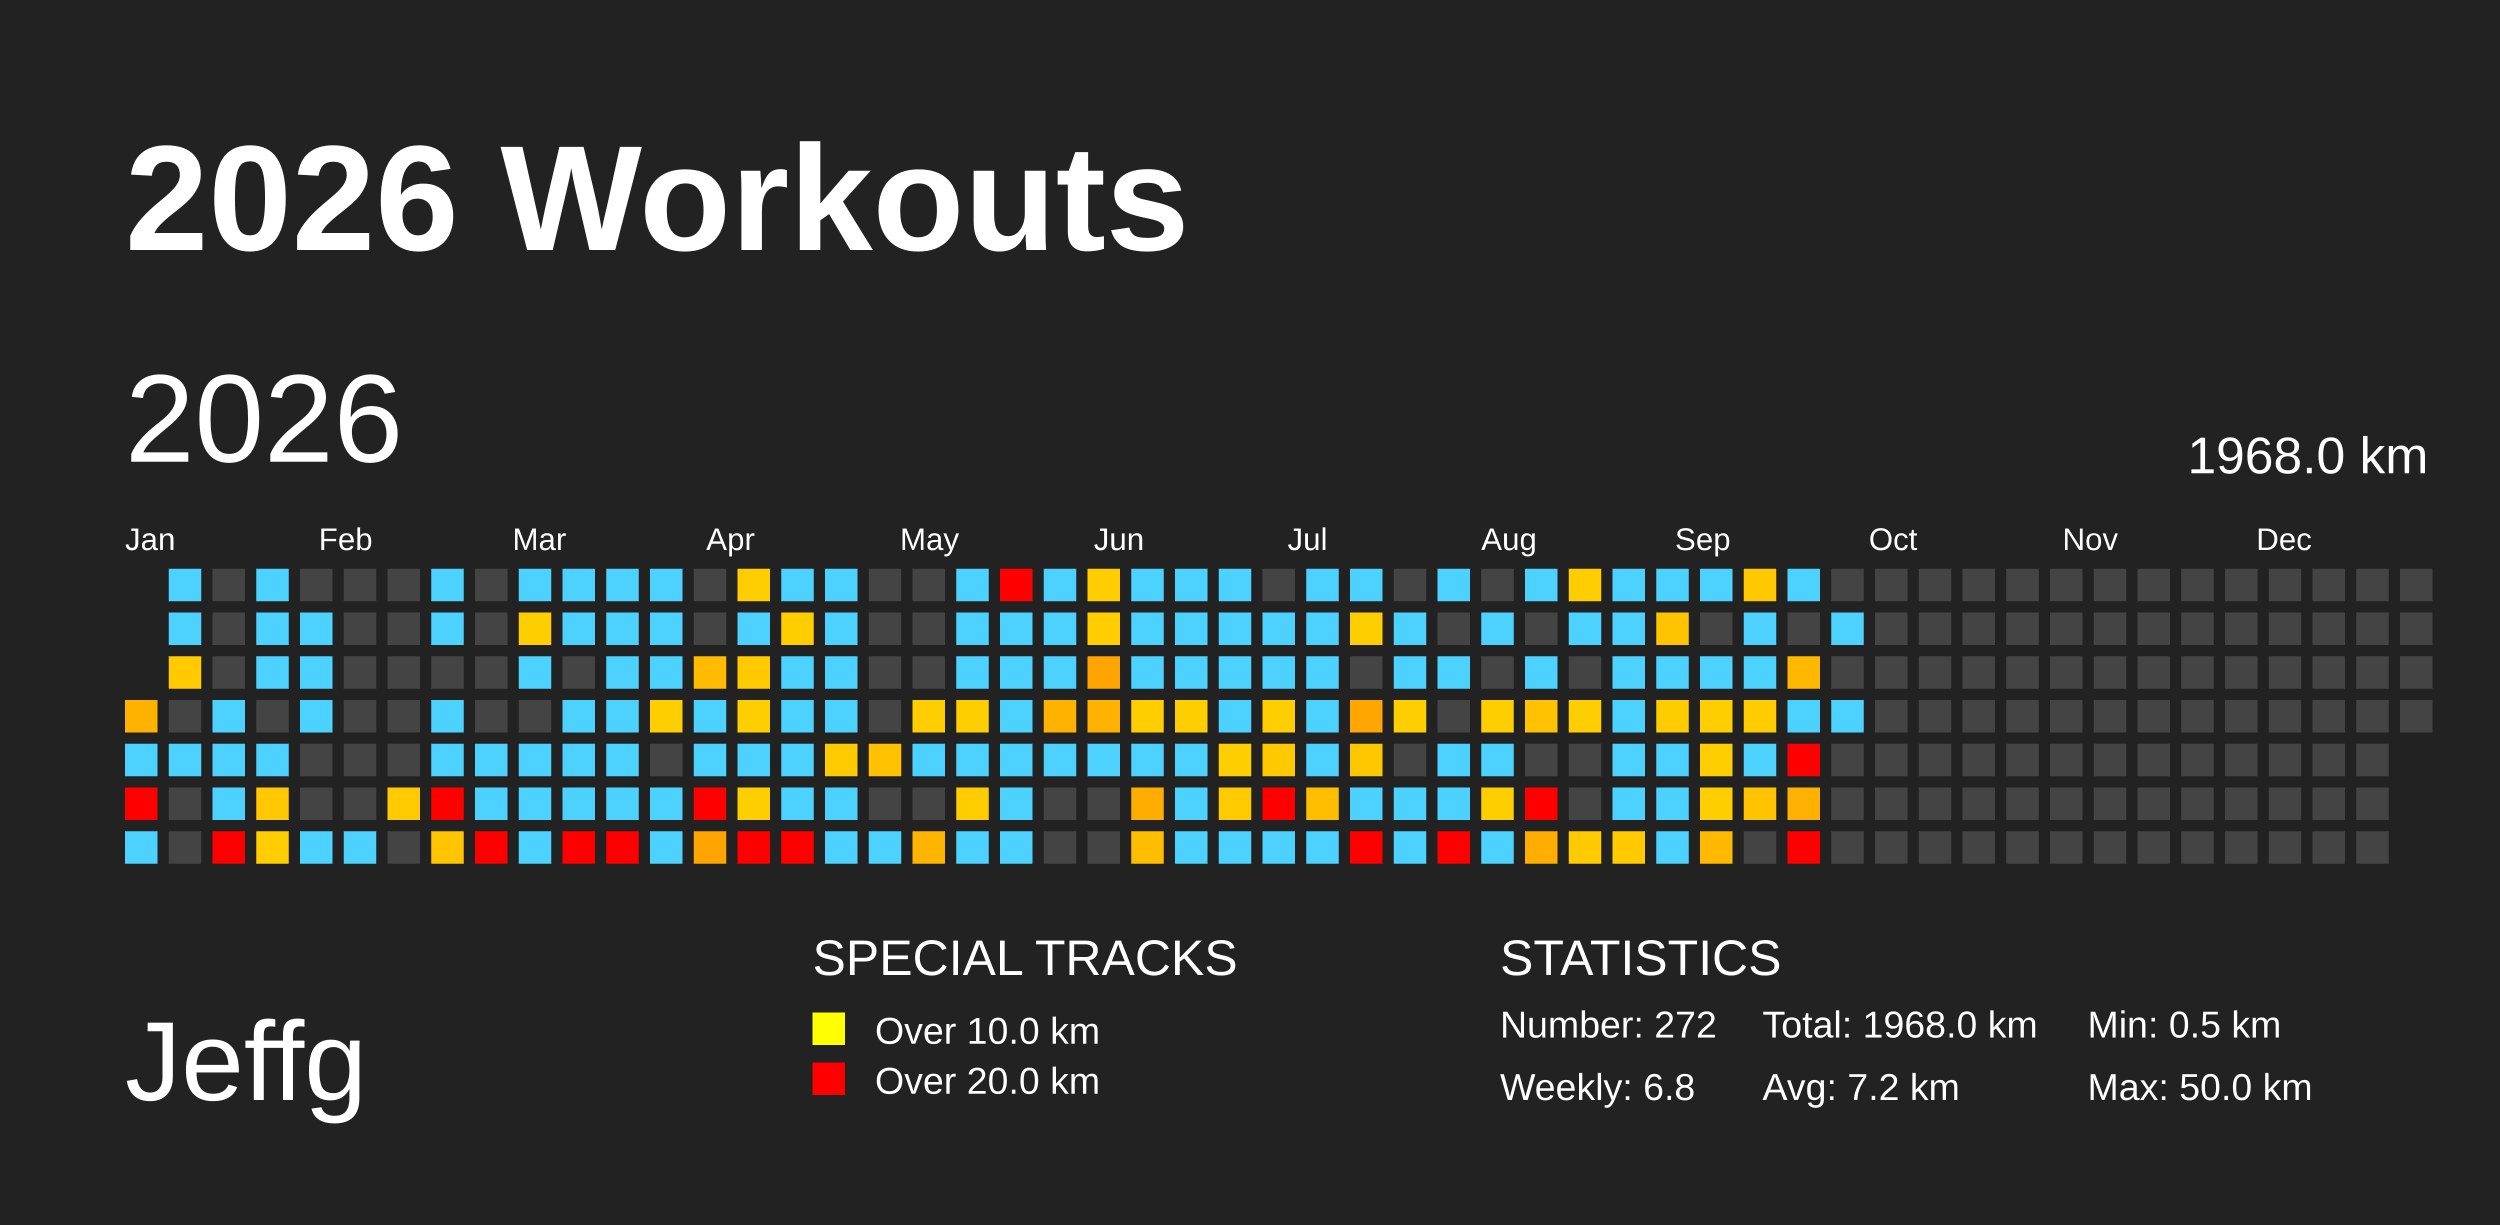
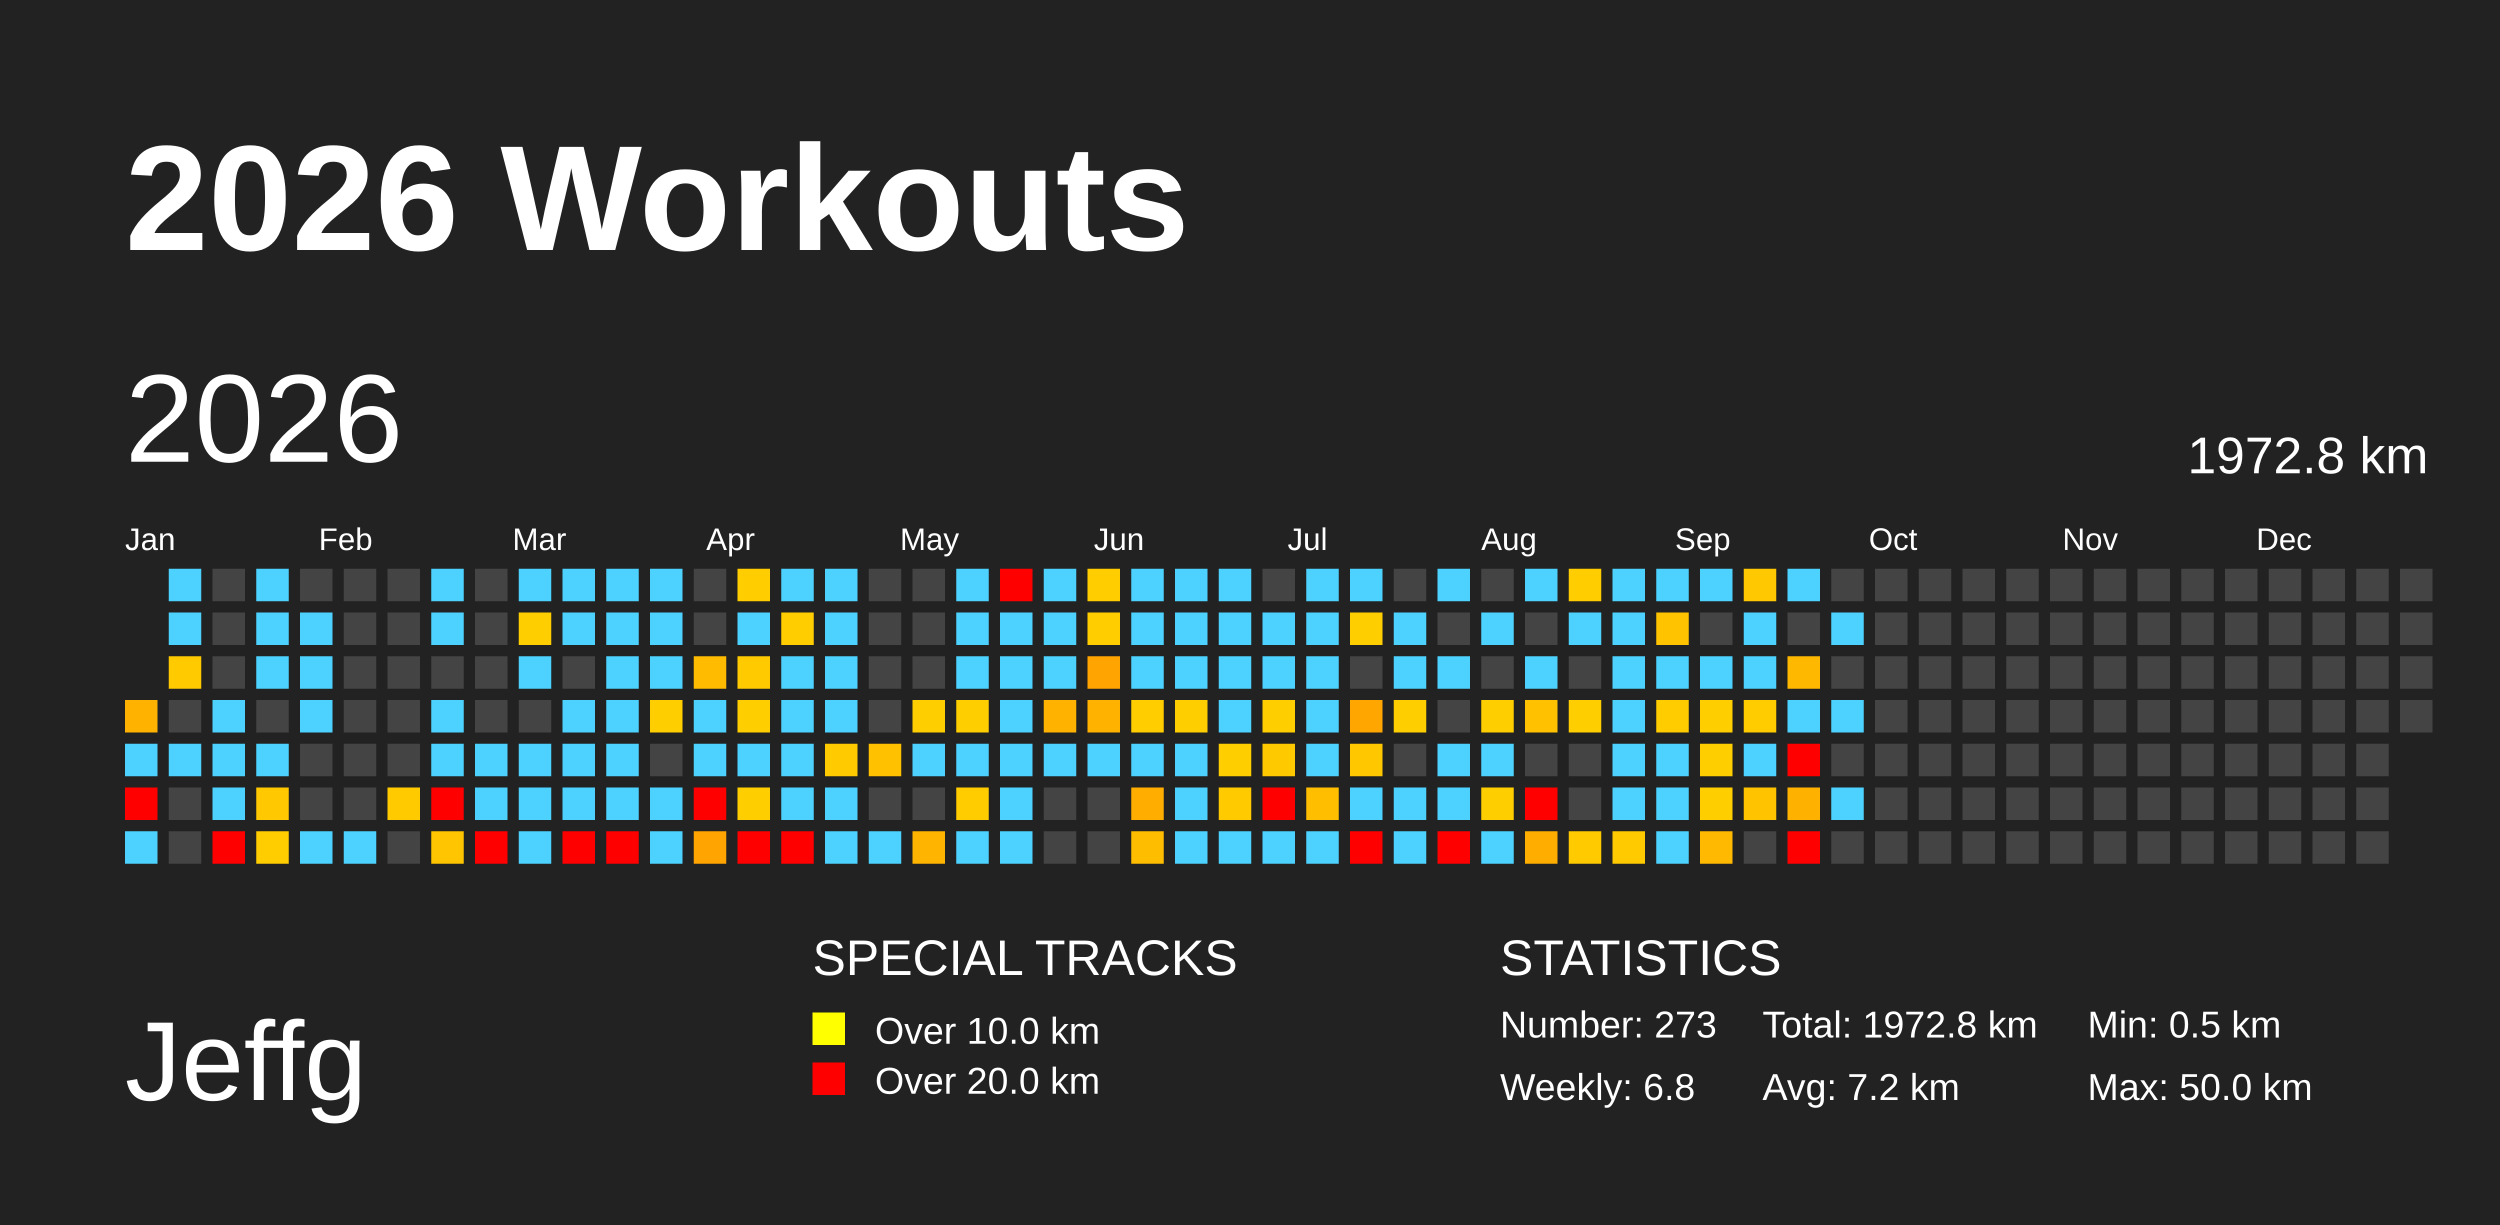
<svg xmlns="http://www.w3.org/2000/svg" baseProfile="full" height="98mm" version="1.1" viewBox="0,0,200,98" width="200mm">
  <defs />
  <rect fill="#222222" height="98" width="200" x="0" y="0" />
  <text fill="#FFFFFF" style="font-size:12px; font-family:Arial; font-weight:bold;" x="10" y="20">2026 Workouts</text>
  <text fill="#FFFFFF" style="font-size:9px; font-family:Arial" x="10" y="88">Jeffg</text>
  <text fill="#FFFFFF" style="font-size:4px; font-family:Arial" x="65" y="78">SPECIAL TRACKS</text>
  <rect fill="yellow" height="2.6" width="2.6" x="65" y="81" />
  <text fill="#FFFFFF" style="font-size:3px; font-family:Arial" x="70" y="83.5">Over 10.0 km</text>
  <rect fill="red" height="2.6" width="2.6" x="65" y="85" />
  <text fill="#FFFFFF" style="font-size:3px; font-family:Arial" x="70" y="87.5">Over 20.0 km</text>
  <text fill="#FFFFFF" style="font-size:4px; font-family:Arial" x="120" y="78">STATISTICS</text>
-   <text fill="#FFFFFF" style="font-size:3px; font-family:Arial" x="120" y="83">Number: 272</text>
+   <text fill="#FFFFFF" style="font-size:3px; font-family:Arial" x="120" y="83">Number: 273</text>
  <text fill="#FFFFFF" style="font-size:3px; font-family:Arial" x="120" y="88">Weekly: 6.8</text>
-   <text fill="#FFFFFF" style="font-size:3px; font-family:Arial" x="141" y="83">Total: 1968.0 km</text>
+   <text fill="#FFFFFF" style="font-size:3px; font-family:Arial" x="141" y="83">Total: 1972.8 km</text>
  <text fill="#FFFFFF" style="font-size:3px; font-family:Arial" x="141" y="88">Avg: 7.2 km</text>
  <text fill="#FFFFFF" style="font-size:3px; font-family:Arial" x="167" y="83">Min: 0.5 km</text>
  <text fill="#FFFFFF" style="font-size:3px; font-family:Arial" x="167" y="88">Max: 50.0 km</text>
  <text dominant-baseline="hanging" fill="#FFFFFF" style="font-size:10.0px; font-family:Arial;" x="10" y="30">2026</text>
-   <text dominant-baseline="hanging" fill="#FFFFFF" style="font-size:4.125px; font-family:Arial;" x="175" y="35">1968.0 km</text>
+   <text dominant-baseline="hanging" fill="#FFFFFF" style="font-size:4.125px; font-family:Arial;" x="175" y="35">1972.8 km</text>
  <text fill="#FFFFFF" style="font-size:2.5px; font-family:Arial" x="10.0" y="44">Jan</text>
  <text fill="#FFFFFF" style="font-size:2.5px; font-family:Arial" x="25.5" y="44">Feb</text>
  <text fill="#FFFFFF" style="font-size:2.5px; font-family:Arial" x="41.0" y="44">Mar</text>
  <text fill="#FFFFFF" style="font-size:2.5px; font-family:Arial" x="56.5" y="44">Apr</text>
  <text fill="#FFFFFF" style="font-size:2.5px; font-family:Arial" x="72.0" y="44">May</text>
  <text fill="#FFFFFF" style="font-size:2.5px; font-family:Arial" x="87.5" y="44">Jun</text>
  <text fill="#FFFFFF" style="font-size:2.5px; font-family:Arial" x="103.0" y="44">Jul</text>
  <text fill="#FFFFFF" style="font-size:2.5px; font-family:Arial" x="118.5" y="44">Aug</text>
  <text fill="#FFFFFF" style="font-size:2.5px; font-family:Arial" x="134.0" y="44">Sep</text>
  <text fill="#FFFFFF" style="font-size:2.5px; font-family:Arial" x="149.5" y="44">Oct</text>
  <text fill="#FFFFFF" style="font-size:2.5px; font-family:Arial" x="165.0" y="44">Nov</text>
  <text fill="#FFFFFF" style="font-size:2.5px; font-family:Arial" x="180.5" y="44">Dec</text>
  <rect fill="#ffb300" height="2.6" width="2.6" x="10.0" y="56.0" />
  <rect fill="#4dd2ff" height="2.6" width="2.6" x="10.0" y="59.5" />
  <rect fill="red" height="2.6" width="2.6" x="10.0" y="63.0" />
  <rect fill="#4dd2ff" height="2.6" width="2.6" x="10.0" y="66.5" />
  <rect fill="#4dd2ff" height="2.6" width="2.6" x="13.5" y="45.5" />
  <rect fill="#4dd2ff" height="2.6" width="2.6" x="13.5" y="49.0" />
  <rect fill="#ffcb00" height="2.6" width="2.6" x="13.5" y="52.5" />
  <rect fill="#444444" height="2.6" width="2.6" x="13.5" y="56.0" />
  <rect fill="#4dd2ff" height="2.6" width="2.6" x="13.5" y="59.5" />
  <rect fill="#444444" height="2.6" width="2.6" x="13.5" y="63.0" />
  <rect fill="#444444" height="2.6" width="2.6" x="13.5" y="66.5" />
  <rect fill="#444444" height="2.6" width="2.6" x="17.0" y="45.5" />
  <rect fill="#444444" height="2.6" width="2.6" x="17.0" y="49.0" />
  <rect fill="#444444" height="2.6" width="2.6" x="17.0" y="52.5" />
  <rect fill="#4dd2ff" height="2.6" width="2.6" x="17.0" y="56.0" />
  <rect fill="#4dd2ff" height="2.6" width="2.6" x="17.0" y="59.5" />
  <rect fill="#4dd2ff" height="2.6" width="2.6" x="17.0" y="63.0" />
  <rect fill="red" height="2.6" width="2.6" x="17.0" y="66.5" />
  <rect fill="#4dd2ff" height="2.6" width="2.6" x="20.5" y="45.5" />
  <rect fill="#4dd2ff" height="2.6" width="2.6" x="20.5" y="49.0" />
  <rect fill="#4dd2ff" height="2.6" width="2.6" x="20.5" y="52.5" />
  <rect fill="#444444" height="2.6" width="2.6" x="20.5" y="56.0" />
  <rect fill="#4dd2ff" height="2.6" width="2.6" x="20.5" y="59.5" />
  <rect fill="#ffc800" height="2.6" width="2.6" x="20.5" y="63.0" />
  <rect fill="#ffcd00" height="2.6" width="2.6" x="20.5" y="66.5" />
  <rect fill="#444444" height="2.6" width="2.6" x="24.0" y="45.5" />
  <rect fill="#4dd2ff" height="2.6" width="2.6" x="24.0" y="49.0" />
  <rect fill="#4dd2ff" height="2.6" width="2.6" x="24.0" y="52.5" />
  <rect fill="#4dd2ff" height="2.6" width="2.6" x="24.0" y="56.0" />
  <rect fill="#444444" height="2.6" width="2.6" x="24.0" y="59.5" />
  <rect fill="#444444" height="2.6" width="2.6" x="24.0" y="63.0" />
  <rect fill="#4dd2ff" height="2.6" width="2.6" x="24.0" y="66.5" />
  <rect fill="#444444" height="2.6" width="2.6" x="27.5" y="45.5" />
  <rect fill="#444444" height="2.6" width="2.6" x="27.5" y="49.0" />
  <rect fill="#444444" height="2.6" width="2.6" x="27.5" y="52.5" />
  <rect fill="#444444" height="2.6" width="2.6" x="27.5" y="56.0" />
  <rect fill="#444444" height="2.6" width="2.6" x="27.5" y="59.5" />
  <rect fill="#444444" height="2.6" width="2.6" x="27.5" y="63.0" />
  <rect fill="#4dd2ff" height="2.6" width="2.6" x="27.5" y="66.5" />
  <rect fill="#444444" height="2.6" width="2.6" x="31.0" y="45.5" />
  <rect fill="#444444" height="2.6" width="2.6" x="31.0" y="49.0" />
  <rect fill="#444444" height="2.6" width="2.6" x="31.0" y="52.5" />
  <rect fill="#444444" height="2.6" width="2.6" x="31.0" y="56.0" />
  <rect fill="#444444" height="2.6" width="2.6" x="31.0" y="59.5" />
  <rect fill="#ffca00" height="2.6" width="2.6" x="31.0" y="63.0" />
  <rect fill="#444444" height="2.6" width="2.6" x="31.0" y="66.5" />
  <rect fill="#4dd2ff" height="2.6" width="2.6" x="34.5" y="45.5" />
  <rect fill="#4dd2ff" height="2.6" width="2.6" x="34.5" y="49.0" />
  <rect fill="#444444" height="2.6" width="2.6" x="34.5" y="52.5" />
  <rect fill="#4dd2ff" height="2.6" width="2.6" x="34.5" y="56.0" />
  <rect fill="#4dd2ff" height="2.6" width="2.6" x="34.5" y="59.5" />
  <rect fill="red" height="2.6" width="2.6" x="34.5" y="63.0" />
  <rect fill="#ffc500" height="2.6" width="2.6" x="34.5" y="66.5" />
  <rect fill="#444444" height="2.6" width="2.6" x="38.0" y="45.5" />
  <rect fill="#444444" height="2.6" width="2.6" x="38.0" y="49.0" />
  <rect fill="#444444" height="2.6" width="2.6" x="38.0" y="52.5" />
  <rect fill="#444444" height="2.6" width="2.6" x="38.0" y="56.0" />
  <rect fill="#4dd2ff" height="2.6" width="2.6" x="38.0" y="59.5" />
  <rect fill="#4dd2ff" height="2.6" width="2.6" x="38.0" y="63.0" />
  <rect fill="red" height="2.6" width="2.6" x="38.0" y="66.5" />
  <rect fill="#4dd2ff" height="2.6" width="2.6" x="41.5" y="45.5" />
  <rect fill="#ffce00" height="2.6" width="2.6" x="41.5" y="49.0" />
  <rect fill="#4dd2ff" height="2.6" width="2.6" x="41.5" y="52.5" />
  <rect fill="#444444" height="2.6" width="2.6" x="41.5" y="56.0" />
  <rect fill="#4dd2ff" height="2.6" width="2.6" x="41.5" y="59.5" />
  <rect fill="#4dd2ff" height="2.6" width="2.6" x="41.5" y="63.0" />
  <rect fill="#4dd2ff" height="2.6" width="2.6" x="41.5" y="66.5" />
  <rect fill="#4dd2ff" height="2.6" width="2.6" x="45.0" y="45.5" />
  <rect fill="#4dd2ff" height="2.6" width="2.6" x="45.0" y="49.0" />
  <rect fill="#444444" height="2.6" width="2.6" x="45.0" y="52.5" />
  <rect fill="#4dd2ff" height="2.6" width="2.6" x="45.0" y="56.0" />
  <rect fill="#4dd2ff" height="2.6" width="2.6" x="45.0" y="59.5" />
  <rect fill="#4dd2ff" height="2.6" width="2.6" x="45.0" y="63.0" />
  <rect fill="red" height="2.6" width="2.6" x="45.0" y="66.5" />
  <rect fill="#4dd2ff" height="2.6" width="2.6" x="48.5" y="45.5" />
  <rect fill="#4dd2ff" height="2.6" width="2.6" x="48.5" y="49.0" />
  <rect fill="#4dd2ff" height="2.6" width="2.6" x="48.5" y="52.5" />
  <rect fill="#4dd2ff" height="2.6" width="2.6" x="48.5" y="56.0" />
  <rect fill="#4dd2ff" height="2.6" width="2.6" x="48.5" y="59.5" />
  <rect fill="#4dd2ff" height="2.6" width="2.6" x="48.5" y="63.0" />
  <rect fill="red" height="2.6" width="2.6" x="48.5" y="66.5" />
  <rect fill="#4dd2ff" height="2.6" width="2.6" x="52.0" y="45.5" />
  <rect fill="#4dd2ff" height="2.6" width="2.6" x="52.0" y="49.0" />
  <rect fill="#4dd2ff" height="2.6" width="2.6" x="52.0" y="52.5" />
  <rect fill="#ffce00" height="2.6" width="2.6" x="52.0" y="56.0" />
  <rect fill="#444444" height="2.6" width="2.6" x="52.0" y="59.5" />
  <rect fill="#4dd2ff" height="2.6" width="2.6" x="52.0" y="63.0" />
  <rect fill="#4dd2ff" height="2.6" width="2.6" x="52.0" y="66.5" />
  <rect fill="#444444" height="2.6" width="2.6" x="55.5" y="45.5" />
  <rect fill="#444444" height="2.6" width="2.6" x="55.5" y="49.0" />
  <rect fill="#ffbb00" height="2.6" width="2.6" x="55.5" y="52.5" />
  <rect fill="#4dd2ff" height="2.6" width="2.6" x="55.5" y="56.0" />
  <rect fill="#4dd2ff" height="2.6" width="2.6" x="55.5" y="59.5" />
  <rect fill="red" height="2.6" width="2.6" x="55.5" y="63.0" />
  <rect fill="#ffa400" height="2.6" width="2.6" x="55.5" y="66.5" />
  <rect fill="#ffcd00" height="2.6" width="2.6" x="59.0" y="45.5" />
  <rect fill="#4dd2ff" height="2.6" width="2.6" x="59.0" y="49.0" />
  <rect fill="#ffca00" height="2.6" width="2.6" x="59.0" y="52.5" />
  <rect fill="#ffce00" height="2.6" width="2.6" x="59.0" y="56.0" />
  <rect fill="#4dd2ff" height="2.6" width="2.6" x="59.0" y="59.5" />
  <rect fill="#ffce00" height="2.6" width="2.6" x="59.0" y="63.0" />
  <rect fill="red" height="2.6" width="2.6" x="59.0" y="66.5" />
  <rect fill="#4dd2ff" height="2.6" width="2.6" x="62.5" y="45.5" />
  <rect fill="#ffcd00" height="2.6" width="2.6" x="62.5" y="49.0" />
  <rect fill="#4dd2ff" height="2.6" width="2.6" x="62.5" y="52.5" />
  <rect fill="#4dd2ff" height="2.6" width="2.6" x="62.5" y="56.0" />
  <rect fill="#4dd2ff" height="2.6" width="2.6" x="62.5" y="59.5" />
  <rect fill="#4dd2ff" height="2.6" width="2.6" x="62.5" y="63.0" />
  <rect fill="red" height="2.6" width="2.6" x="62.5" y="66.5" />
  <rect fill="#4dd2ff" height="2.6" width="2.6" x="66.0" y="45.5" />
  <rect fill="#4dd2ff" height="2.6" width="2.6" x="66.0" y="49.0" />
  <rect fill="#4dd2ff" height="2.6" width="2.6" x="66.0" y="52.5" />
  <rect fill="#4dd2ff" height="2.6" width="2.6" x="66.0" y="56.0" />
  <rect fill="#ffcb00" height="2.6" width="2.6" x="66.0" y="59.5" />
  <rect fill="#4dd2ff" height="2.6" width="2.6" x="66.0" y="63.0" />
  <rect fill="#4dd2ff" height="2.6" width="2.6" x="66.0" y="66.5" />
  <rect fill="#444444" height="2.6" width="2.6" x="69.5" y="45.5" />
  <rect fill="#444444" height="2.6" width="2.6" x="69.5" y="49.0" />
  <rect fill="#444444" height="2.6" width="2.6" x="69.5" y="52.5" />
  <rect fill="#444444" height="2.6" width="2.6" x="69.5" y="56.0" />
  <rect fill="#ffc100" height="2.6" width="2.6" x="69.5" y="59.5" />
  <rect fill="#444444" height="2.6" width="2.6" x="69.5" y="63.0" />
  <rect fill="#4dd2ff" height="2.6" width="2.6" x="69.5" y="66.5" />
  <rect fill="#444444" height="2.6" width="2.6" x="73.0" y="45.5" />
  <rect fill="#444444" height="2.6" width="2.6" x="73.0" y="49.0" />
  <rect fill="#444444" height="2.6" width="2.6" x="73.0" y="52.5" />
  <rect fill="#ffce00" height="2.6" width="2.6" x="73.0" y="56.0" />
  <rect fill="#4dd2ff" height="2.6" width="2.6" x="73.0" y="59.5" />
  <rect fill="#444444" height="2.6" width="2.6" x="73.0" y="63.0" />
  <rect fill="#ffb400" height="2.6" width="2.6" x="73.0" y="66.5" />
  <rect fill="#4dd2ff" height="2.6" width="2.6" x="76.5" y="45.5" />
  <rect fill="#4dd2ff" height="2.6" width="2.6" x="76.5" y="49.0" />
  <rect fill="#4dd2ff" height="2.6" width="2.6" x="76.5" y="52.5" />
  <rect fill="#ffce00" height="2.6" width="2.6" x="76.5" y="56.0" />
  <rect fill="#4dd2ff" height="2.6" width="2.6" x="76.5" y="59.5" />
  <rect fill="#ffcc00" height="2.6" width="2.6" x="76.5" y="63.0" />
  <rect fill="#4dd2ff" height="2.6" width="2.6" x="76.5" y="66.5" />
  <rect fill="red" height="2.6" width="2.6" x="80.0" y="45.5" />
  <rect fill="#4dd2ff" height="2.6" width="2.6" x="80.0" y="49.0" />
  <rect fill="#4dd2ff" height="2.6" width="2.6" x="80.0" y="52.5" />
  <rect fill="#4dd2ff" height="2.6" width="2.6" x="80.0" y="56.0" />
  <rect fill="#4dd2ff" height="2.6" width="2.6" x="80.0" y="59.5" />
  <rect fill="#4dd2ff" height="2.6" width="2.6" x="80.0" y="63.0" />
  <rect fill="#4dd2ff" height="2.6" width="2.6" x="80.0" y="66.5" />
  <rect fill="#4dd2ff" height="2.6" width="2.6" x="83.5" y="45.5" />
  <rect fill="#4dd2ff" height="2.6" width="2.6" x="83.5" y="49.0" />
  <rect fill="#4dd2ff" height="2.6" width="2.6" x="83.5" y="52.5" />
  <rect fill="#ffb300" height="2.6" width="2.6" x="83.5" y="56.0" />
  <rect fill="#4dd2ff" height="2.6" width="2.6" x="83.5" y="59.5" />
  <rect fill="#444444" height="2.6" width="2.6" x="83.5" y="63.0" />
  <rect fill="#444444" height="2.6" width="2.6" x="83.5" y="66.5" />
  <rect fill="#ffcd00" height="2.6" width="2.6" x="87.0" y="45.5" />
  <rect fill="#ffcd00" height="2.6" width="2.6" x="87.0" y="49.0" />
  <rect fill="#ffa400" height="2.6" width="2.6" x="87.0" y="52.5" />
  <rect fill="#ffb200" height="2.6" width="2.6" x="87.0" y="56.0" />
  <rect fill="#4dd2ff" height="2.6" width="2.6" x="87.0" y="59.5" />
  <rect fill="#444444" height="2.6" width="2.6" x="87.0" y="63.0" />
  <rect fill="#444444" height="2.6" width="2.6" x="87.0" y="66.5" />
  <rect fill="#4dd2ff" height="2.6" width="2.6" x="90.5" y="45.5" />
  <rect fill="#4dd2ff" height="2.6" width="2.6" x="90.5" y="49.0" />
  <rect fill="#4dd2ff" height="2.6" width="2.6" x="90.5" y="52.5" />
  <rect fill="#ffcd00" height="2.6" width="2.6" x="90.5" y="56.0" />
  <rect fill="#4dd2ff" height="2.6" width="2.6" x="90.5" y="59.5" />
  <rect fill="#ffae00" height="2.6" width="2.6" x="90.5" y="63.0" />
  <rect fill="#ffbd00" height="2.6" width="2.6" x="90.5" y="66.5" />
  <rect fill="#4dd2ff" height="2.6" width="2.6" x="94.0" y="45.5" />
  <rect fill="#4dd2ff" height="2.6" width="2.6" x="94.0" y="49.0" />
  <rect fill="#4dd2ff" height="2.6" width="2.6" x="94.0" y="52.5" />
  <rect fill="#ffce00" height="2.6" width="2.6" x="94.0" y="56.0" />
  <rect fill="#4dd2ff" height="2.6" width="2.6" x="94.0" y="59.5" />
  <rect fill="#4dd2ff" height="2.6" width="2.6" x="94.0" y="63.0" />
  <rect fill="#4dd2ff" height="2.6" width="2.6" x="94.0" y="66.5" />
  <rect fill="#4dd2ff" height="2.6" width="2.6" x="97.5" y="45.5" />
  <rect fill="#4dd2ff" height="2.6" width="2.6" x="97.5" y="49.0" />
  <rect fill="#4dd2ff" height="2.6" width="2.6" x="97.5" y="52.5" />
  <rect fill="#4dd2ff" height="2.6" width="2.6" x="97.5" y="56.0" />
  <rect fill="#ffce00" height="2.6" width="2.6" x="97.5" y="59.5" />
  <rect fill="#ffcb00" height="2.6" width="2.6" x="97.5" y="63.0" />
  <rect fill="#4dd2ff" height="2.6" width="2.6" x="97.5" y="66.5" />
  <rect fill="#444444" height="2.6" width="2.6" x="101.0" y="45.5" />
  <rect fill="#4dd2ff" height="2.6" width="2.6" x="101.0" y="49.0" />
  <rect fill="#4dd2ff" height="2.6" width="2.6" x="101.0" y="52.5" />
  <rect fill="#ffce00" height="2.6" width="2.6" x="101.0" y="56.0" />
  <rect fill="#ffc900" height="2.6" width="2.6" x="101.0" y="59.5" />
  <rect fill="red" height="2.6" width="2.6" x="101.0" y="63.0" />
  <rect fill="#4dd2ff" height="2.6" width="2.6" x="101.0" y="66.5" />
  <rect fill="#4dd2ff" height="2.6" width="2.6" x="104.5" y="45.5" />
  <rect fill="#4dd2ff" height="2.6" width="2.6" x="104.5" y="49.0" />
  <rect fill="#4dd2ff" height="2.6" width="2.6" x="104.5" y="52.5" />
  <rect fill="#4dd2ff" height="2.6" width="2.6" x="104.5" y="56.0" />
  <rect fill="#4dd2ff" height="2.6" width="2.6" x="104.5" y="59.5" />
  <rect fill="#ffbf00" height="2.6" width="2.6" x="104.5" y="63.0" />
  <rect fill="#4dd2ff" height="2.6" width="2.6" x="104.5" y="66.5" />
  <rect fill="#4dd2ff" height="2.6" width="2.6" x="108.0" y="45.5" />
  <rect fill="#ffce00" height="2.6" width="2.6" x="108.0" y="49.0" />
  <rect fill="#444444" height="2.6" width="2.6" x="108.0" y="52.5" />
  <rect fill="#ffa600" height="2.6" width="2.6" x="108.0" y="56.0" />
  <rect fill="#ffc700" height="2.6" width="2.6" x="108.0" y="59.5" />
  <rect fill="#4dd2ff" height="2.6" width="2.6" x="108.0" y="63.0" />
  <rect fill="red" height="2.6" width="2.6" x="108.0" y="66.5" />
  <rect fill="#444444" height="2.6" width="2.6" x="111.5" y="45.5" />
  <rect fill="#4dd2ff" height="2.6" width="2.6" x="111.5" y="49.0" />
  <rect fill="#4dd2ff" height="2.6" width="2.6" x="111.5" y="52.5" />
  <rect fill="#ffce00" height="2.6" width="2.6" x="111.5" y="56.0" />
  <rect fill="#444444" height="2.6" width="2.6" x="111.5" y="59.5" />
  <rect fill="#4dd2ff" height="2.6" width="2.6" x="111.5" y="63.0" />
  <rect fill="#4dd2ff" height="2.6" width="2.6" x="111.5" y="66.5" />
  <rect fill="#4dd2ff" height="2.6" width="2.6" x="115.0" y="45.5" />
  <rect fill="#444444" height="2.6" width="2.6" x="115.0" y="49.0" />
  <rect fill="#4dd2ff" height="2.6" width="2.6" x="115.0" y="52.5" />
  <rect fill="#444444" height="2.6" width="2.6" x="115.0" y="56.0" />
  <rect fill="#4dd2ff" height="2.6" width="2.6" x="115.0" y="59.5" />
  <rect fill="#4dd2ff" height="2.6" width="2.6" x="115.0" y="63.0" />
  <rect fill="red" height="2.6" width="2.6" x="115.0" y="66.5" />
  <rect fill="#444444" height="2.6" width="2.6" x="118.5" y="45.5" />
  <rect fill="#4dd2ff" height="2.6" width="2.6" x="118.5" y="49.0" />
  <rect fill="#444444" height="2.6" width="2.6" x="118.5" y="52.5" />
  <rect fill="#ffce00" height="2.6" width="2.6" x="118.5" y="56.0" />
  <rect fill="#4dd2ff" height="2.6" width="2.6" x="118.5" y="59.5" />
  <rect fill="#ffce00" height="2.6" width="2.6" x="118.5" y="63.0" />
  <rect fill="#4dd2ff" height="2.6" width="2.6" x="118.5" y="66.5" />
  <rect fill="#4dd2ff" height="2.6" width="2.6" x="122.0" y="45.5" />
  <rect fill="#444444" height="2.6" width="2.6" x="122.0" y="49.0" />
  <rect fill="#4dd2ff" height="2.6" width="2.6" x="122.0" y="52.5" />
  <rect fill="#ffc100" height="2.6" width="2.6" x="122.0" y="56.0" />
  <rect fill="#444444" height="2.6" width="2.6" x="122.0" y="59.5" />
  <rect fill="red" height="2.6" width="2.6" x="122.0" y="63.0" />
  <rect fill="#ffae00" height="2.6" width="2.6" x="122.0" y="66.5" />
  <rect fill="#ffcd00" height="2.6" width="2.6" x="125.5" y="45.5" />
  <rect fill="#4dd2ff" height="2.6" width="2.6" x="125.5" y="49.0" />
  <rect fill="#444444" height="2.6" width="2.6" x="125.5" y="52.5" />
  <rect fill="#ffce00" height="2.6" width="2.6" x="125.5" y="56.0" />
  <rect fill="#444444" height="2.6" width="2.6" x="125.5" y="59.5" />
  <rect fill="#444444" height="2.6" width="2.6" x="125.5" y="63.0" />
  <rect fill="#ffcb00" height="2.6" width="2.6" x="125.5" y="66.5" />
  <rect fill="#4dd2ff" height="2.6" width="2.6" x="129.0" y="45.5" />
  <rect fill="#4dd2ff" height="2.6" width="2.6" x="129.0" y="49.0" />
  <rect fill="#4dd2ff" height="2.6" width="2.6" x="129.0" y="52.5" />
  <rect fill="#4dd2ff" height="2.6" width="2.6" x="129.0" y="56.0" />
  <rect fill="#4dd2ff" height="2.6" width="2.6" x="129.0" y="59.5" />
  <rect fill="#4dd2ff" height="2.6" width="2.6" x="129.0" y="63.0" />
  <rect fill="#ffca00" height="2.6" width="2.6" x="129.0" y="66.5" />
  <rect fill="#4dd2ff" height="2.6" width="2.6" x="132.5" y="45.5" />
  <rect fill="#ffc300" height="2.6" width="2.6" x="132.5" y="49.0" />
  <rect fill="#4dd2ff" height="2.6" width="2.6" x="132.5" y="52.5" />
  <rect fill="#ffcc00" height="2.6" width="2.6" x="132.5" y="56.0" />
  <rect fill="#4dd2ff" height="2.6" width="2.6" x="132.5" y="59.5" />
  <rect fill="#4dd2ff" height="2.6" width="2.6" x="132.5" y="63.0" />
  <rect fill="#4dd2ff" height="2.6" width="2.6" x="132.5" y="66.5" />
  <rect fill="#4dd2ff" height="2.6" width="2.6" x="136.0" y="45.5" />
  <rect fill="#444444" height="2.6" width="2.6" x="136.0" y="49.0" />
  <rect fill="#4dd2ff" height="2.6" width="2.6" x="136.0" y="52.5" />
  <rect fill="#ffce00" height="2.6" width="2.6" x="136.0" y="56.0" />
  <rect fill="#ffce00" height="2.6" width="2.6" x="136.0" y="59.5" />
  <rect fill="#ffce00" height="2.6" width="2.6" x="136.0" y="63.0" />
  <rect fill="#ffb900" height="2.6" width="2.6" x="136.0" y="66.5" />
  <rect fill="#ffc800" height="2.6" width="2.6" x="139.5" y="45.5" />
  <rect fill="#4dd2ff" height="2.6" width="2.6" x="139.5" y="49.0" />
  <rect fill="#4dd2ff" height="2.6" width="2.6" x="139.5" y="52.5" />
  <rect fill="#ffcc00" height="2.6" width="2.6" x="139.5" y="56.0" />
  <rect fill="#4dd2ff" height="2.6" width="2.6" x="139.5" y="59.5" />
  <rect fill="#ffc300" height="2.6" width="2.6" x="139.5" y="63.0" />
  <rect fill="#444444" height="2.6" width="2.6" x="139.5" y="66.5" />
  <rect fill="#4dd2ff" height="2.6" width="2.6" x="143.0" y="45.5" />
  <rect fill="#444444" height="2.6" width="2.6" x="143.0" y="49.0" />
  <rect fill="#ffb800" height="2.6" width="2.6" x="143.0" y="52.5" />
  <rect fill="#4dd2ff" height="2.6" width="2.6" x="143.0" y="56.0" />
  <rect fill="red" height="2.6" width="2.6" x="143.0" y="59.5" />
  <rect fill="#ffb100" height="2.6" width="2.6" x="143.0" y="63.0" />
  <rect fill="red" height="2.6" width="2.6" x="143.0" y="66.5" />
  <rect fill="#444444" height="2.6" width="2.6" x="146.5" y="45.5" />
  <rect fill="#4dd2ff" height="2.6" width="2.6" x="146.5" y="49.0" />
  <rect fill="#444444" height="2.6" width="2.6" x="146.5" y="52.5" />
  <rect fill="#4dd2ff" height="2.6" width="2.6" x="146.5" y="56.0" />
  <rect fill="#444444" height="2.6" width="2.6" x="146.5" y="59.5" />
-   <rect fill="#444444" height="2.6" width="2.6" x="146.5" y="63.0" />
+   <rect fill="#4dd2ff" height="2.6" width="2.6" x="146.5" y="63.0" />
  <rect fill="#444444" height="2.6" width="2.6" x="146.5" y="66.5" />
  <rect fill="#444444" height="2.6" width="2.6" x="150.0" y="45.5" />
  <rect fill="#444444" height="2.6" width="2.6" x="150.0" y="49.0" />
  <rect fill="#444444" height="2.6" width="2.6" x="150.0" y="52.5" />
  <rect fill="#444444" height="2.6" width="2.6" x="150.0" y="56.0" />
  <rect fill="#444444" height="2.6" width="2.6" x="150.0" y="59.5" />
  <rect fill="#444444" height="2.6" width="2.6" x="150.0" y="63.0" />
  <rect fill="#444444" height="2.6" width="2.6" x="150.0" y="66.5" />
  <rect fill="#444444" height="2.6" width="2.6" x="153.5" y="45.5" />
  <rect fill="#444444" height="2.6" width="2.6" x="153.5" y="49.0" />
  <rect fill="#444444" height="2.6" width="2.6" x="153.5" y="52.5" />
  <rect fill="#444444" height="2.6" width="2.6" x="153.5" y="56.0" />
  <rect fill="#444444" height="2.6" width="2.6" x="153.5" y="59.5" />
  <rect fill="#444444" height="2.6" width="2.6" x="153.5" y="63.0" />
  <rect fill="#444444" height="2.6" width="2.6" x="153.5" y="66.5" />
  <rect fill="#444444" height="2.6" width="2.6" x="157.0" y="45.5" />
  <rect fill="#444444" height="2.6" width="2.6" x="157.0" y="49.0" />
  <rect fill="#444444" height="2.6" width="2.6" x="157.0" y="52.5" />
  <rect fill="#444444" height="2.6" width="2.6" x="157.0" y="56.0" />
  <rect fill="#444444" height="2.6" width="2.6" x="157.0" y="59.5" />
  <rect fill="#444444" height="2.6" width="2.6" x="157.0" y="63.0" />
  <rect fill="#444444" height="2.6" width="2.6" x="157.0" y="66.5" />
  <rect fill="#444444" height="2.6" width="2.6" x="160.5" y="45.5" />
  <rect fill="#444444" height="2.6" width="2.6" x="160.5" y="49.0" />
  <rect fill="#444444" height="2.6" width="2.6" x="160.5" y="52.5" />
  <rect fill="#444444" height="2.6" width="2.6" x="160.5" y="56.0" />
  <rect fill="#444444" height="2.6" width="2.6" x="160.5" y="59.5" />
  <rect fill="#444444" height="2.6" width="2.6" x="160.5" y="63.0" />
  <rect fill="#444444" height="2.6" width="2.6" x="160.5" y="66.5" />
  <rect fill="#444444" height="2.6" width="2.6" x="164.0" y="45.5" />
  <rect fill="#444444" height="2.6" width="2.6" x="164.0" y="49.0" />
  <rect fill="#444444" height="2.6" width="2.6" x="164.0" y="52.5" />
  <rect fill="#444444" height="2.6" width="2.6" x="164.0" y="56.0" />
  <rect fill="#444444" height="2.6" width="2.6" x="164.0" y="59.5" />
  <rect fill="#444444" height="2.6" width="2.6" x="164.0" y="63.0" />
  <rect fill="#444444" height="2.6" width="2.6" x="164.0" y="66.5" />
  <rect fill="#444444" height="2.6" width="2.6" x="167.5" y="45.5" />
  <rect fill="#444444" height="2.6" width="2.6" x="167.5" y="49.0" />
  <rect fill="#444444" height="2.6" width="2.6" x="167.5" y="52.5" />
  <rect fill="#444444" height="2.6" width="2.6" x="167.5" y="56.0" />
  <rect fill="#444444" height="2.6" width="2.6" x="167.5" y="59.5" />
  <rect fill="#444444" height="2.6" width="2.6" x="167.5" y="63.0" />
  <rect fill="#444444" height="2.6" width="2.6" x="167.5" y="66.5" />
  <rect fill="#444444" height="2.6" width="2.6" x="171.0" y="45.5" />
  <rect fill="#444444" height="2.6" width="2.6" x="171.0" y="49.0" />
  <rect fill="#444444" height="2.6" width="2.6" x="171.0" y="52.5" />
  <rect fill="#444444" height="2.6" width="2.6" x="171.0" y="56.0" />
  <rect fill="#444444" height="2.6" width="2.6" x="171.0" y="59.5" />
  <rect fill="#444444" height="2.6" width="2.6" x="171.0" y="63.0" />
  <rect fill="#444444" height="2.6" width="2.6" x="171.0" y="66.5" />
  <rect fill="#444444" height="2.6" width="2.6" x="174.5" y="45.5" />
  <rect fill="#444444" height="2.6" width="2.6" x="174.5" y="49.0" />
  <rect fill="#444444" height="2.6" width="2.6" x="174.5" y="52.5" />
  <rect fill="#444444" height="2.6" width="2.6" x="174.5" y="56.0" />
  <rect fill="#444444" height="2.6" width="2.6" x="174.5" y="59.5" />
  <rect fill="#444444" height="2.6" width="2.6" x="174.5" y="63.0" />
  <rect fill="#444444" height="2.6" width="2.6" x="174.5" y="66.5" />
  <rect fill="#444444" height="2.6" width="2.6" x="178.0" y="45.5" />
  <rect fill="#444444" height="2.6" width="2.6" x="178.0" y="49.0" />
  <rect fill="#444444" height="2.6" width="2.6" x="178.0" y="52.5" />
  <rect fill="#444444" height="2.6" width="2.6" x="178.0" y="56.0" />
  <rect fill="#444444" height="2.6" width="2.6" x="178.0" y="59.5" />
  <rect fill="#444444" height="2.6" width="2.6" x="178.0" y="63.0" />
  <rect fill="#444444" height="2.6" width="2.6" x="178.0" y="66.5" />
  <rect fill="#444444" height="2.6" width="2.6" x="181.5" y="45.5" />
  <rect fill="#444444" height="2.6" width="2.6" x="181.5" y="49.0" />
  <rect fill="#444444" height="2.6" width="2.6" x="181.5" y="52.5" />
  <rect fill="#444444" height="2.6" width="2.6" x="181.5" y="56.0" />
  <rect fill="#444444" height="2.6" width="2.6" x="181.5" y="59.5" />
  <rect fill="#444444" height="2.6" width="2.6" x="181.5" y="63.0" />
  <rect fill="#444444" height="2.6" width="2.6" x="181.5" y="66.5" />
  <rect fill="#444444" height="2.6" width="2.6" x="185.0" y="45.5" />
  <rect fill="#444444" height="2.6" width="2.6" x="185.0" y="49.0" />
  <rect fill="#444444" height="2.6" width="2.6" x="185.0" y="52.5" />
  <rect fill="#444444" height="2.6" width="2.6" x="185.0" y="56.0" />
  <rect fill="#444444" height="2.6" width="2.6" x="185.0" y="59.5" />
  <rect fill="#444444" height="2.6" width="2.6" x="185.0" y="63.0" />
  <rect fill="#444444" height="2.6" width="2.6" x="185.0" y="66.5" />
  <rect fill="#444444" height="2.6" width="2.6" x="188.5" y="45.5" />
  <rect fill="#444444" height="2.6" width="2.6" x="188.5" y="49.0" />
  <rect fill="#444444" height="2.6" width="2.6" x="188.5" y="52.5" />
  <rect fill="#444444" height="2.6" width="2.6" x="188.5" y="56.0" />
  <rect fill="#444444" height="2.6" width="2.6" x="188.5" y="59.5" />
  <rect fill="#444444" height="2.6" width="2.6" x="188.5" y="63.0" />
  <rect fill="#444444" height="2.6" width="2.6" x="188.5" y="66.5" />
  <rect fill="#444444" height="2.6" width="2.6" x="192.0" y="45.5" />
  <rect fill="#444444" height="2.6" width="2.6" x="192.0" y="49.0" />
  <rect fill="#444444" height="2.6" width="2.6" x="192.0" y="52.5" />
  <rect fill="#444444" height="2.6" width="2.6" x="192.0" y="56.0" />
</svg>
